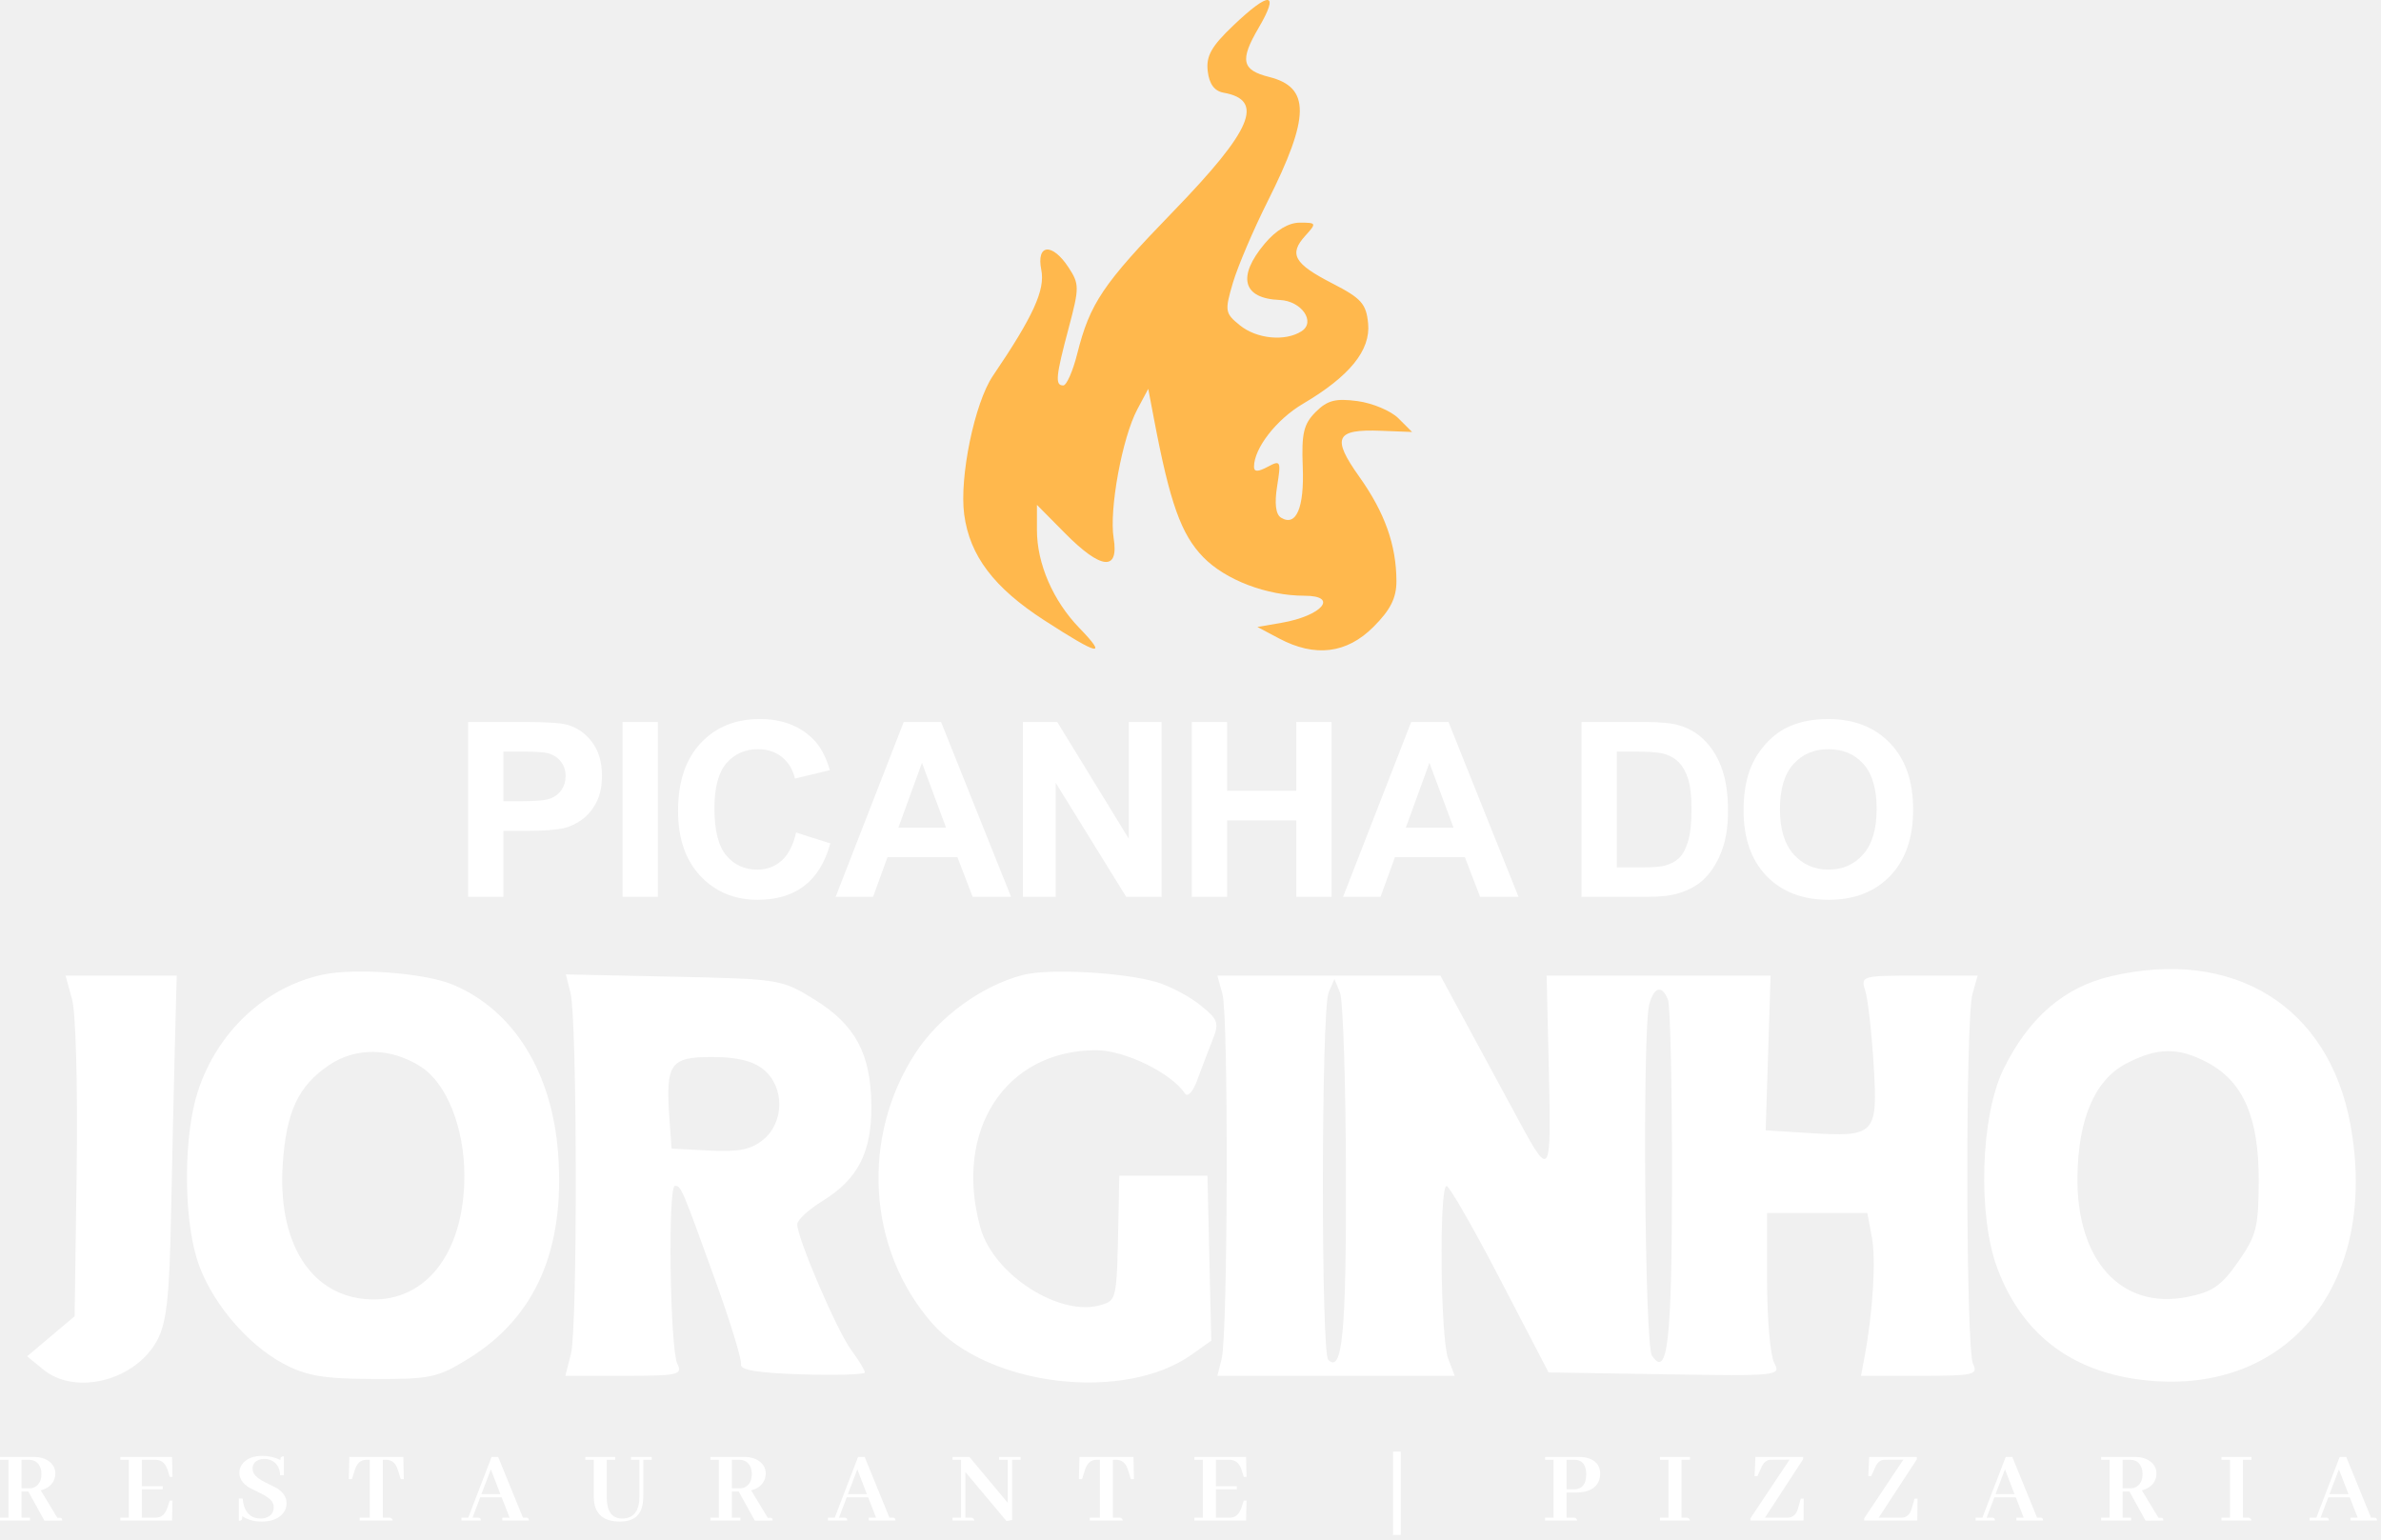
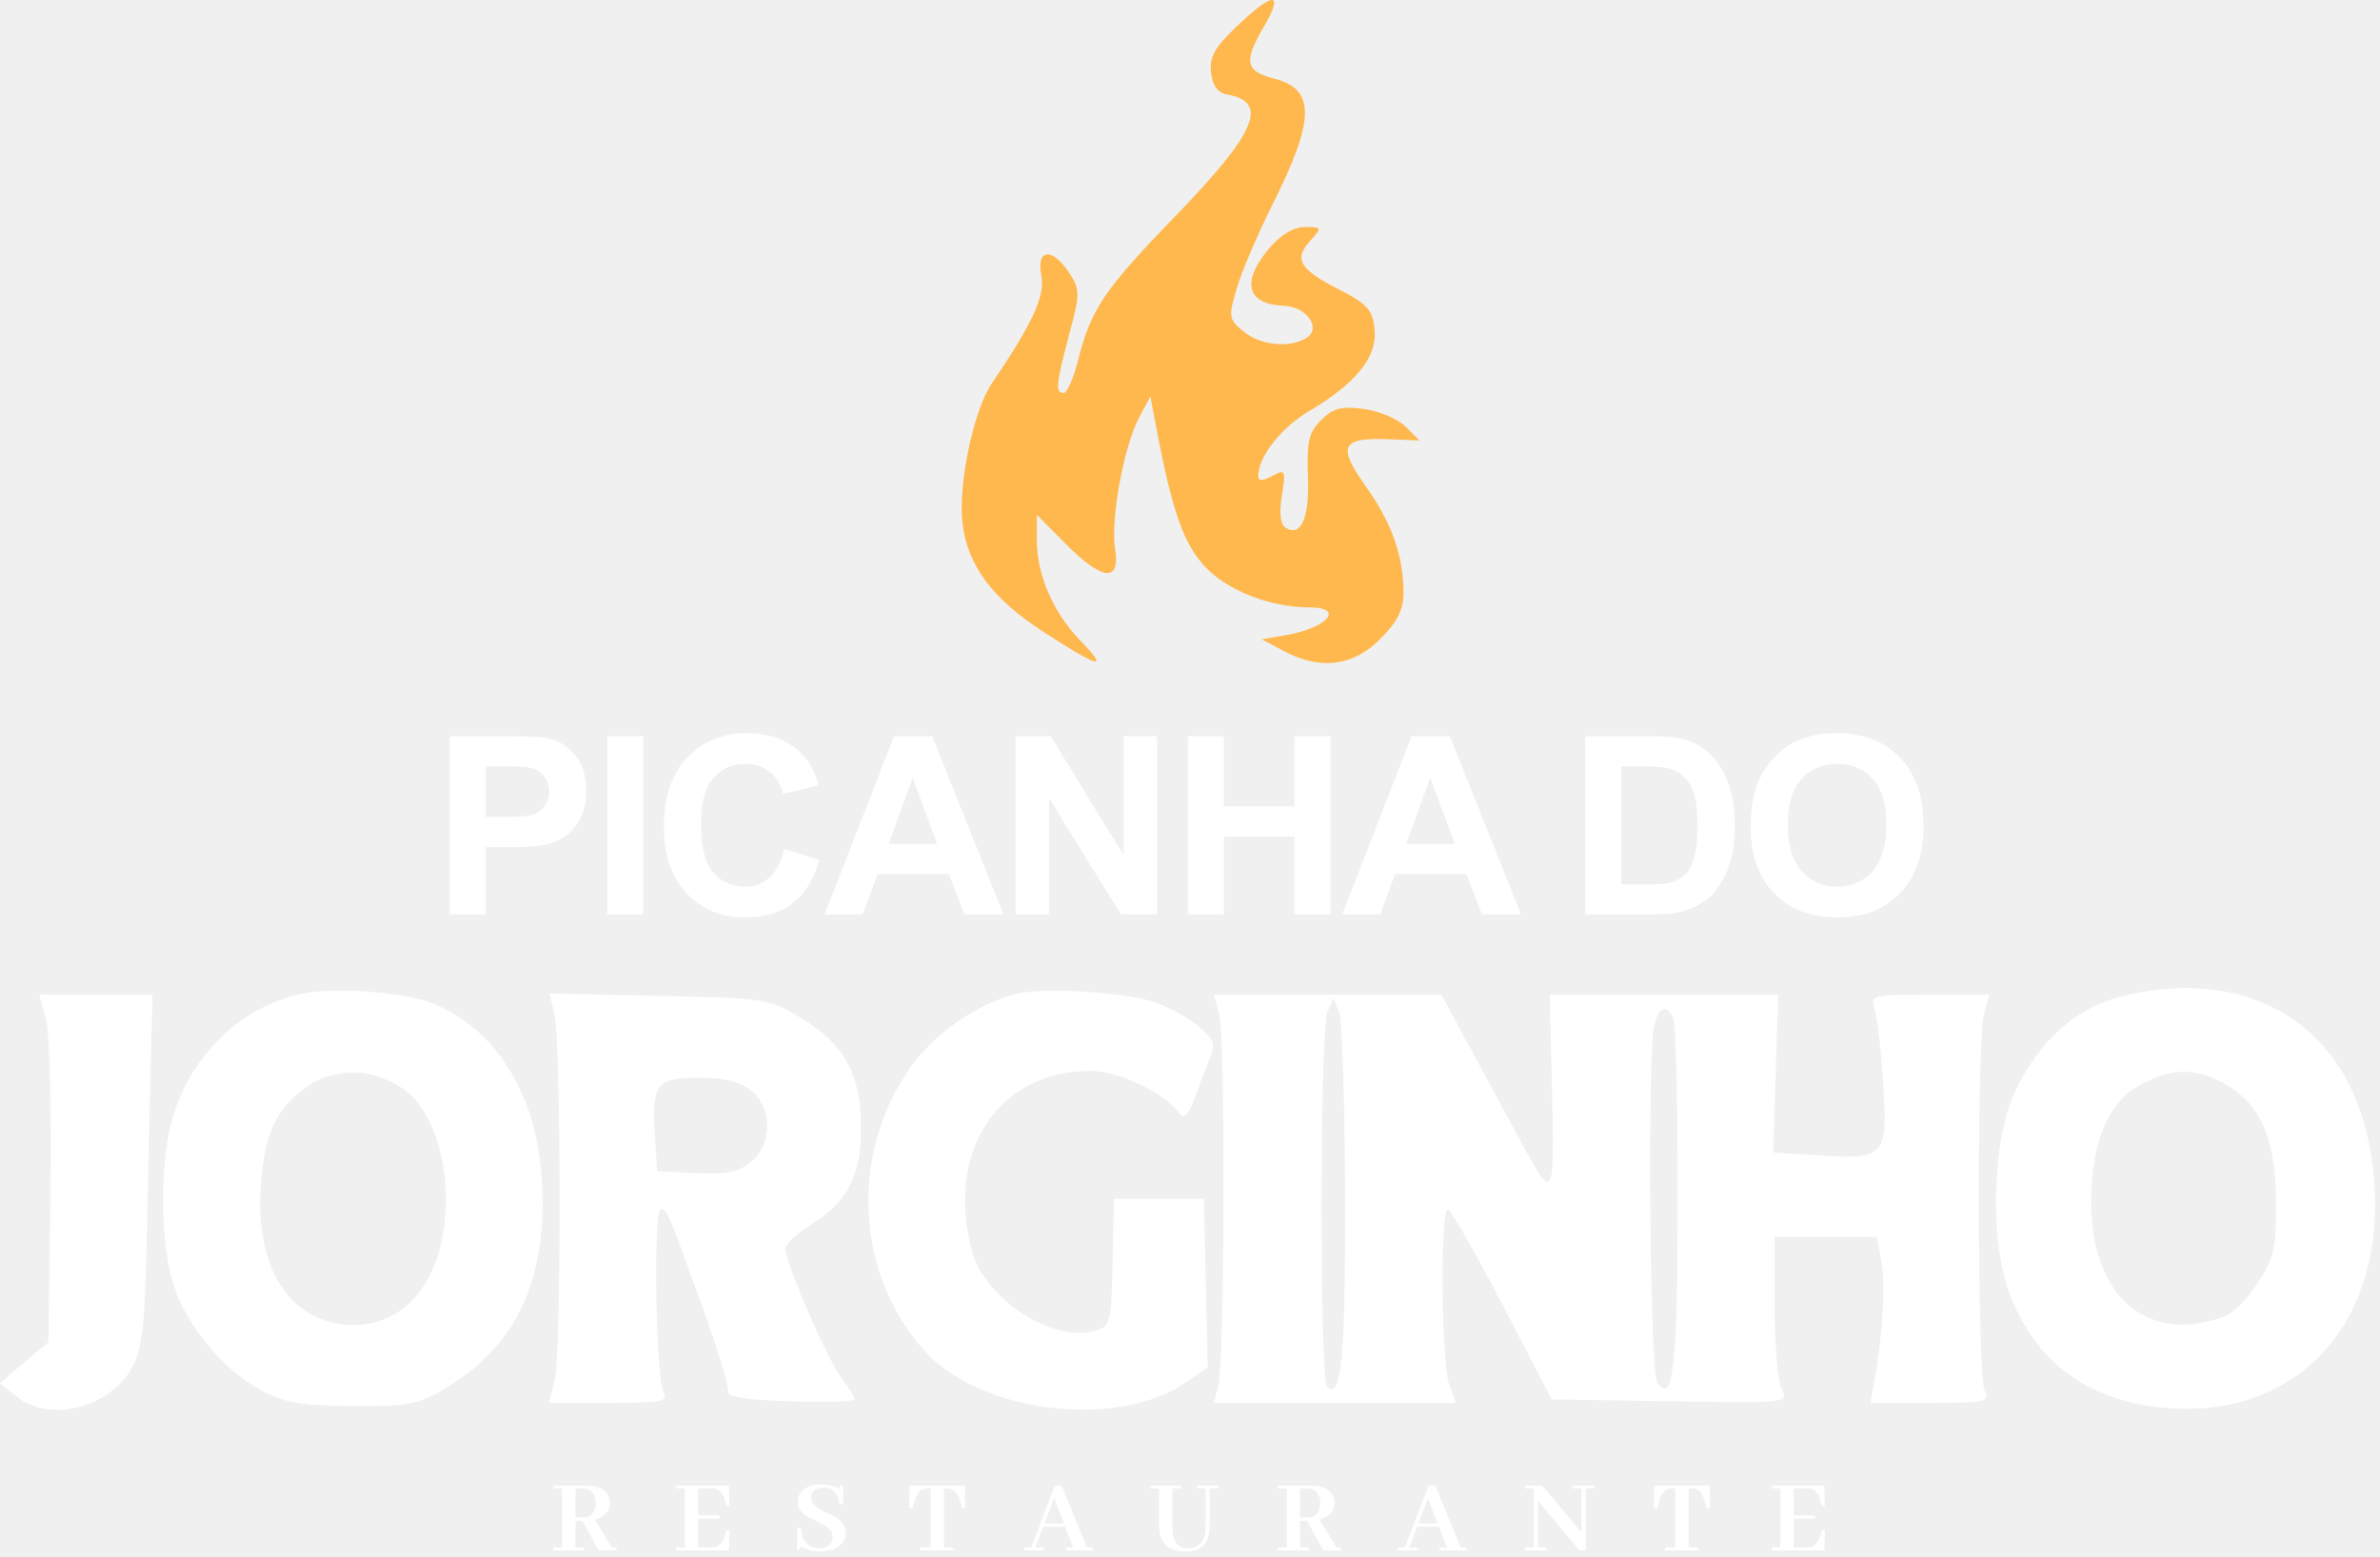
- <svg xmlns="http://www.w3.org/2000/svg" width="351" height="227" viewBox="0 0 351 227" fill="none">
-   <path d="M4.422 224.156H0V223.734H1.25V215.203H0V214.781H5.031C5.854 214.781 6.552 214.974 7.125 215.359C7.812 215.828 8.156 216.453 8.156 217.234C8.156 217.495 8.115 217.755 8.031 218.016C7.74 218.859 7.062 219.422 6 219.703L8.453 223.75H8.781C8.844 223.75 8.906 223.755 8.969 223.766C9.104 223.797 9.172 223.927 9.172 224.156L6.547 224.172L4.172 219.875H3.172V223.734H4.422V224.156ZM4.25 215.203H3.172V219.406H4.344C4.708 219.406 5.031 219.307 5.312 219.109C5.844 218.724 6.109 218.115 6.109 217.281C6.109 216.958 6.057 216.656 5.953 216.375C5.661 215.594 5.094 215.203 4.25 215.203Z" fill="white" />
-   <path d="M25.426 217.719H25.019L24.723 216.75C24.691 216.646 24.655 216.547 24.613 216.453C24.28 215.62 23.712 215.203 22.91 215.203H20.91V219.094H23.988V219.562H20.91V223.734H22.91C23.118 223.734 23.311 223.708 23.488 223.656C24.03 223.49 24.436 223 24.707 222.188L25.019 221.219H25.426L25.363 224.156H17.738V223.734H18.988V215.203H17.738V214.781H25.363L25.426 217.719Z" fill="white" />
-   <path d="M42.242 221.594C42.242 222.271 42.002 222.844 41.523 223.312C40.836 223.979 39.851 224.312 38.57 224.312C37.476 224.312 36.523 224.047 35.711 223.516C35.711 223.714 35.7 223.859 35.679 223.953C35.627 224.109 35.471 224.188 35.211 224.188V220.906H35.773C35.804 221.312 35.872 221.688 35.976 222.031C36.372 223.25 37.19 223.859 38.429 223.859C38.763 223.859 39.065 223.802 39.336 223.688C40.013 223.417 40.351 222.917 40.351 222.188C40.351 221.948 40.294 221.719 40.179 221.5C39.961 221.062 39.393 220.62 38.476 220.172C37.487 219.682 36.914 219.396 36.758 219.312C35.778 218.719 35.289 217.984 35.289 217.109C35.289 216.526 35.497 216.021 35.914 215.594C36.549 214.948 37.471 214.625 38.679 214.625C39.627 214.625 40.513 214.828 41.336 215.234C41.336 215.141 41.341 215.057 41.351 214.984C41.393 214.786 41.56 214.688 41.851 214.688V217.484H41.289C41.289 216.911 41.143 216.417 40.851 216C40.414 215.385 39.768 215.078 38.914 215.078C38.643 215.078 38.388 215.125 38.148 215.219C37.544 215.448 37.242 215.875 37.242 216.5C37.242 216.74 37.299 216.974 37.414 217.203C37.633 217.63 38.19 218.068 39.086 218.516C40.065 218.995 40.627 219.276 40.773 219.359C41.752 219.964 42.242 220.708 42.242 221.594Z" fill="white" />
-   <path d="M57.902 224.156H53.027V223.734H54.511V215.203H54.058C53.85 215.203 53.662 215.229 53.496 215.281C52.944 215.448 52.542 215.938 52.292 216.75L51.886 218.047H51.417L51.496 214.781H59.464L59.527 218.047H59.074L58.667 216.75C58.626 216.615 58.579 216.484 58.527 216.359C58.204 215.589 57.662 215.203 56.902 215.203H56.433V223.734H57.496C57.683 223.755 57.819 223.896 57.902 224.156Z" fill="white" />
-   <path d="M77.968 224.156H74.046V223.734H75.124L73.953 220.734H70.796L69.656 223.734H70.484C70.546 223.734 70.603 223.74 70.656 223.75C70.802 223.781 70.874 223.917 70.874 224.156H68.031V223.734H69.031L72.468 214.781H73.437L77.093 223.734H77.578C77.65 223.734 77.708 223.74 77.749 223.75C77.895 223.781 77.968 223.917 77.968 224.156ZM73.765 220.266L72.359 216.609L70.968 220.266H73.765Z" fill="white" />
-   <path d="M86.284 215.203V214.781H90.691V215.203H89.441V220.578C89.441 221.12 89.482 221.594 89.566 222C89.826 223.24 90.545 223.859 91.722 223.859C93.409 223.849 94.258 222.76 94.269 220.594V215.203H93.019V214.781H96.081V215.203H94.831V220.5C94.831 221.208 94.753 221.818 94.597 222.328C94.17 223.651 93.102 224.312 91.394 224.312C88.842 224.302 87.555 223.094 87.534 220.688V215.203H86.284Z" fill="white" />
-   <path d="M109.147 224.156H104.726V223.734H105.976V215.203H104.726V214.781H109.757C110.58 214.781 111.278 214.974 111.851 215.359C112.538 215.828 112.882 216.453 112.882 217.234C112.882 217.495 112.84 217.755 112.757 218.016C112.465 218.859 111.788 219.422 110.726 219.703L113.179 223.75H113.507C113.569 223.75 113.632 223.755 113.694 223.766C113.83 223.797 113.897 223.927 113.897 224.156L111.272 224.172L108.897 219.875H107.897V223.734H109.147V224.156ZM108.976 215.203H107.897V219.406H109.069C109.434 219.406 109.757 219.307 110.038 219.109C110.569 218.724 110.835 218.115 110.835 217.281C110.835 216.958 110.783 216.656 110.679 216.375C110.387 215.594 109.819 215.203 108.976 215.203Z" fill="white" />
-   <path d="M131.995 224.156H128.073V223.734H129.151L127.979 220.734H124.823L123.682 223.734H124.511C124.573 223.734 124.63 223.74 124.682 223.75C124.828 223.781 124.901 223.917 124.901 224.156H122.057V223.734H123.057L126.495 214.781H127.464L131.12 223.734H131.604C131.677 223.734 131.735 223.74 131.776 223.75C131.922 223.781 131.995 223.917 131.995 224.156ZM127.792 220.266L126.386 216.609L124.995 220.266H127.792Z" fill="white" />
-   <path d="M147.28 215.203V214.781H150.452V215.203H149.202V224.078L148.374 224.234L142.311 217V223.734H143.217C143.436 223.755 143.577 223.896 143.639 224.156H140.421V223.734H141.671V215.203H140.421V214.781H142.905L148.561 221.547V215.203H147.28Z" fill="white" />
-   <path d="M165.534 224.156H160.659V223.734H162.143V215.203H161.69C161.482 215.203 161.294 215.229 161.128 215.281C160.575 215.448 160.174 215.938 159.924 216.75L159.518 218.047H159.049L159.128 214.781H167.096L167.159 218.047H166.706L166.299 216.75C166.258 216.615 166.211 216.484 166.159 216.359C165.836 215.589 165.294 215.203 164.534 215.203H164.065V223.734H165.128C165.315 223.755 165.45 223.896 165.534 224.156Z" fill="white" />
-   <path d="M183.756 217.719H183.35L183.053 216.75C183.022 216.646 182.985 216.547 182.944 216.453C182.61 215.62 182.043 215.203 181.241 215.203H179.241V219.094H182.319V219.562H179.241V223.734H181.241C181.449 223.734 181.642 223.708 181.819 223.656C182.36 223.49 182.767 223 183.038 222.188L183.35 221.219H183.756L183.694 224.156H176.069V223.734H177.319V215.203H176.069V214.781H183.694L183.756 217.719Z" fill="white" />
-   <path d="M205.357 226.281V214H206.498V226.281H205.357Z" fill="white" />
-   <path d="M232.099 215.203H230.943V219.562H231.974C232.037 219.562 232.099 219.562 232.162 219.562C233.276 219.479 233.834 218.745 233.834 217.359C233.834 217.214 233.829 217.073 233.818 216.938C233.693 215.781 233.12 215.203 232.099 215.203ZM232.506 224.156H227.771V223.734H229.021V215.203H227.771V214.781H232.802C233.5 214.781 234.094 214.901 234.584 215.141C235.459 215.568 235.896 216.276 235.896 217.266C235.896 217.693 235.813 218.083 235.646 218.438C235.146 219.5 234.016 220.031 232.256 220.031H230.943V223.734H232.084C232.302 223.755 232.443 223.896 232.506 224.156Z" fill="white" />
-   <path d="M249.134 224.156H244.712V223.734H245.962V215.203H244.712V214.781H249.134V215.203H247.884V223.734H248.712C248.931 223.755 249.072 223.896 249.134 224.156Z" fill="white" />
-   <path d="M265.872 224.156H258.044V223.828L263.81 215.188L260.982 215.203C260.461 215.214 260.039 215.547 259.716 216.203L259.076 217.609H258.654L258.779 214.781H265.81V215.125L260.185 223.734H263.513C264.284 223.724 264.794 223.286 265.044 222.422L265.466 220.922H265.904L265.872 224.156Z" fill="white" />
-   <path d="M282.642 224.156H274.814V223.828L280.579 215.188L277.751 215.203C277.23 215.214 276.809 215.547 276.486 216.203L275.845 217.609H275.423L275.548 214.781H282.579V215.125L276.954 223.734H280.283C281.053 223.724 281.564 223.286 281.814 222.422L282.236 220.922H282.673L282.642 224.156Z" fill="white" />
-   <path d="M301.177 224.156H297.255V223.734H298.333L297.161 220.734H294.005L292.864 223.734H293.693C293.755 223.734 293.812 223.74 293.864 223.75C294.01 223.781 294.083 223.917 294.083 224.156H291.239V223.734H292.239L295.677 214.781H296.646L300.302 223.734H300.786C300.859 223.734 300.916 223.74 300.958 223.75C301.104 223.781 301.177 223.917 301.177 224.156ZM296.974 220.266L295.568 216.609L294.177 220.266H296.974Z" fill="white" />
-   <path d="M314.165 224.156H309.743V223.734H310.993V215.203H309.743V214.781H314.774C315.597 214.781 316.295 214.974 316.868 215.359C317.556 215.828 317.899 216.453 317.899 217.234C317.899 217.495 317.858 217.755 317.774 218.016C317.483 218.859 316.806 219.422 315.743 219.703L318.196 223.75H318.524C318.587 223.75 318.649 223.755 318.712 223.766C318.847 223.797 318.915 223.927 318.915 224.156L316.29 224.172L313.915 219.875H312.915V223.734H314.165V224.156ZM313.993 215.203H312.915V219.406H314.087C314.451 219.406 314.774 219.307 315.056 219.109C315.587 218.724 315.853 218.115 315.853 217.281C315.853 216.958 315.8 216.656 315.696 216.375C315.405 215.594 314.837 215.203 313.993 215.203Z" fill="white" />
-   <path d="M331.903 224.156H327.481V223.734H328.731V215.203H327.481V214.781H331.903V215.203H330.653V223.734H331.481C331.7 223.755 331.841 223.896 331.903 224.156Z" fill="white" />
-   <path d="M350.407 224.156H346.485V223.734H347.563L346.391 220.734H343.235L342.094 223.734H342.922C342.985 223.734 343.042 223.74 343.094 223.75C343.24 223.781 343.313 223.917 343.313 224.156H340.469V223.734H341.469L344.907 214.781H345.876L349.532 223.734H350.016C350.089 223.734 350.146 223.74 350.188 223.75C350.334 223.781 350.407 223.917 350.407 224.156ZM346.204 220.266L344.797 216.609L343.407 220.266H346.204Z" fill="white" />
-   <path fill-rule="evenodd" clip-rule="evenodd" d="M47.5 143.699C39.025 145.555 31.982 152.174 29.151 160.942C27.102 167.286 27.02 178.843 28.977 185.435C30.768 191.464 36.249 198.119 41.857 201.075C45.215 202.844 47.72 203.264 55.078 203.29C63.464 203.321 64.53 203.092 69.044 200.302C78.953 194.175 83.307 184.233 82.279 170.081C81.405 158.054 75.698 148.893 66.748 145.153C62.624 143.43 52.289 142.649 47.5 143.699ZM150.832 143.72C144.81 145.273 138.53 149.808 135.026 155.132C126.85 167.555 127.844 184.173 137.413 195.072C145.581 204.374 165.712 206.793 175.709 199.674L178.56 197.644L178.28 185.484L178 173.323H171.5H165L164.871 179.823C164.64 191.522 164.614 191.652 162.413 192.351C156.365 194.27 146.47 187.977 144.525 180.975C140.539 166.622 148.235 154.823 161.584 154.823C165.803 154.823 172.67 158.17 174.693 161.213C175.079 161.795 175.864 160.945 176.469 159.289C177.066 157.658 178.074 155.019 178.71 153.425C179.768 150.771 179.618 150.327 176.933 148.167C175.32 146.869 172.425 145.345 170.5 144.78C165.588 143.338 154.605 142.746 150.832 143.72ZM311.146 143.929C304.24 145.552 298.998 150.107 295.316 157.687C291.955 164.605 291.524 179.229 294.452 187.003C298.28 197.166 306.098 202.775 317.581 203.597C337.994 205.057 350.627 188.576 346.507 165.86C343.331 148.349 329.32 139.659 311.146 143.929ZM10.635 147.352C11.177 149.313 11.474 160.468 11.305 172.463L11 194.046L7.5 196.995L4 199.944L6.361 201.883C11.133 205.804 20.011 203.521 23.188 197.556C24.55 195.001 24.974 191.177 25.211 179.323C25.376 171.073 25.632 159.71 25.78 154.073L26.051 143.823H17.856H9.661L10.635 147.352ZM84.105 146.387C85.099 150.345 85.154 195.718 84.171 199.573L83.341 202.823H92.028C99.96 202.823 100.64 202.671 99.857 201.073C98.764 198.841 98.428 174.823 99.49 174.823C100.415 174.823 100.46 174.928 105.578 189.116C107.719 195.052 109.365 200.452 109.236 201.116C109.068 201.972 111.686 202.406 118.25 202.611C123.338 202.769 127.5 202.638 127.5 202.32C127.5 202.002 126.594 200.517 125.487 199.02C123.37 196.156 117.481 182.432 117.527 180.469C117.542 179.839 119.234 178.288 121.287 177.024C126.484 173.822 128.51 169.855 128.452 162.992C128.387 155.348 126.102 151.08 120.082 147.361C115.226 144.362 114.962 144.319 99.291 143.984L83.417 143.646L84.105 146.387ZM180.217 146.573C181.116 149.844 181.01 196.654 180.096 200.296L179.462 202.823H196.956H214.45L213.475 200.258C212.339 197.269 212.14 174.814 213.25 174.842C213.663 174.852 217.214 181.04 221.142 188.592L228.284 202.323L245.44 202.597C262.205 202.864 262.572 202.826 261.548 200.913C260.972 199.836 260.5 194.425 260.5 188.889V178.823H267.889H275.277L275.95 182.408C276.573 185.728 276.092 193.515 274.858 200.073L274.341 202.823H283.028C290.96 202.823 291.64 202.671 290.857 201.073C289.793 198.899 289.714 150.345 290.769 146.573L291.538 143.823H282.902C274.404 143.823 274.278 143.859 274.975 146.073C275.364 147.311 275.92 152.216 276.209 156.975C276.835 167.267 276.475 167.646 266.645 167.032L260.29 166.635L260.652 155.229L261.014 143.823L244.507 143.822H228L228.334 158.072C228.691 173.274 228.492 173.651 224.24 165.823C222.896 163.348 219.668 157.386 217.067 152.573L212.338 143.823H195.9H179.462L180.217 146.573ZM198.414 173.323C198.465 196.472 197.882 202.537 195.804 200.461C194.722 199.379 194.771 148.857 195.857 146.323L196.715 144.323L197.537 146.323C197.989 147.423 198.384 159.573 198.414 173.323ZM245.893 147.405C246.227 148.275 246.493 160.087 246.485 173.655C246.47 197.731 245.832 203.352 243.515 199.823C242.451 198.201 242.106 151.895 243.13 148.073C243.834 145.447 245.031 145.158 245.893 147.405ZM62.122 157.311C65.879 159.772 68.456 166.288 68.456 173.323C68.456 185.011 62.461 192.387 53.688 191.494C45.585 190.669 40.924 182.953 41.682 171.616C42.2 163.866 43.957 160.105 48.5 157.024C52.479 154.326 57.735 154.437 62.122 157.311ZM325.465 156.665C330.71 159.477 333.005 164.786 332.973 174.025C332.949 180.948 332.642 182.162 329.936 186.025C327.44 189.587 326.149 190.474 322.395 191.207C312.683 193.101 306.063 185.786 306.251 173.37C306.38 164.904 308.822 159.233 313.375 156.827C317.982 154.392 321.149 154.35 325.465 156.665ZM112.556 157.667C115.68 160.197 115.652 165.472 112.5 168.024C110.706 169.477 108.878 169.845 104.584 169.618L99 169.323L98.684 164.903C98.106 156.812 98.784 155.823 104.908 155.823C108.637 155.823 110.974 156.387 112.556 157.667Z" fill="white" />
-   <path fill-rule="evenodd" clip-rule="evenodd" d="M181.831 3.739C178.582 6.829 177.782 8.251 178.038 10.481C178.256 12.374 179.022 13.423 180.363 13.662C186.471 14.748 184.609 19.146 172.945 31.184C162.562 41.899 160.681 44.69 158.797 52.172C158.153 54.73 157.229 56.823 156.744 56.823C155.507 56.823 155.628 55.532 157.545 48.339C159.126 42.407 159.124 41.87 157.522 39.425C155.111 35.745 152.74 35.958 153.505 39.785C154.097 42.743 152.31 46.654 146.365 55.415C143.675 59.38 141.404 70.363 142.14 75.852C142.956 81.935 146.518 86.64 153.945 91.445C162.012 96.663 163.352 96.956 159.11 92.573C155.239 88.574 152.863 83.091 152.863 78.158V74.428L157.019 78.626C162.333 83.993 164.969 84.251 164.17 79.325C163.486 75.114 165.438 64.508 167.665 60.336L169.272 57.323L170.127 61.823C172.468 74.155 174.117 78.778 177.37 82.128C180.642 85.496 186.744 87.823 192.306 87.823C197.418 87.823 194.891 90.784 188.897 91.817L185.363 92.427L188.563 94.125C193.854 96.932 198.526 96.36 202.463 92.423C204.981 89.905 205.862 88.154 205.857 85.673C205.849 80.367 204.142 75.567 200.385 70.283C196.278 64.507 196.87 63.245 203.563 63.504L208.166 63.682L206.161 61.677C205.059 60.574 202.343 59.429 200.126 59.131C196.885 58.697 195.675 59.011 193.954 60.732C192.175 62.511 191.852 63.884 192.048 68.838C192.286 74.874 191.077 77.692 188.842 76.31C188.058 75.826 187.863 74.225 188.274 71.652C188.866 67.954 188.787 67.793 186.882 68.813C185.433 69.588 184.863 69.587 184.863 68.809C184.863 66.085 188.169 61.832 192.079 59.527C198.955 55.473 202.063 51.644 201.685 47.693C201.407 44.786 200.686 43.975 196.437 41.794C190.764 38.882 189.961 37.478 192.415 34.765C194.112 32.89 194.084 32.823 191.607 32.823C189.969 32.823 188.104 33.936 186.452 35.9C182.332 40.796 183.181 44.007 188.654 44.224C191.858 44.351 194.021 47.46 191.863 48.836C189.447 50.376 185.265 49.969 182.772 47.95C180.582 46.177 180.528 45.844 181.748 41.7C182.457 39.293 184.771 33.868 186.891 29.645C193.134 17.209 193.179 12.872 187.082 11.342C183.054 10.331 182.743 8.884 185.529 4.129C188.671 -1.231 187.216 -1.384 181.831 3.739Z" fill="#FFB84D" />
-   <path d="M69 132.209V106.439H77.35C80.514 106.439 82.576 106.568 83.537 106.826C85.014 107.213 86.25 108.057 87.246 109.357C88.242 110.646 88.74 112.316 88.74 114.367C88.74 115.949 88.453 117.279 87.879 118.357C87.305 119.436 86.572 120.285 85.682 120.906C84.803 121.516 83.906 121.92 82.992 122.119C81.75 122.365 79.951 122.488 77.596 122.488H74.203V132.209H69ZM74.203 110.799V118.111H77.051C79.102 118.111 80.473 117.977 81.164 117.707C81.856 117.438 82.394 117.016 82.781 116.441C83.18 115.867 83.379 115.199 83.379 114.438C83.379 113.5 83.103 112.727 82.553 112.117C82.002 111.508 81.305 111.127 80.461 110.975C79.84 110.857 78.592 110.799 76.717 110.799H74.203Z" fill="white" />
-   <path d="M91.773 132.209V106.439H96.977V132.209H91.773Z" fill="white" />
-   <path d="M117.36 122.734L122.404 124.334C121.631 127.146 120.342 129.238 118.537 130.609C116.744 131.969 114.465 132.648 111.699 132.648C108.278 132.648 105.465 131.482 103.262 129.15C101.059 126.807 99.957 123.607 99.957 119.553C99.957 115.264 101.065 111.936 103.279 109.568C105.494 107.189 108.406 106 112.016 106C115.168 106 117.729 106.932 119.697 108.795C120.869 109.896 121.748 111.479 122.334 113.541L117.184 114.771C116.879 113.436 116.24 112.381 115.268 111.607C114.307 110.834 113.135 110.447 111.752 110.447C109.842 110.447 108.289 111.133 107.094 112.504C105.91 113.875 105.319 116.096 105.319 119.166C105.319 122.424 105.904 124.744 107.076 126.127C108.248 127.51 109.772 128.201 111.647 128.201C113.029 128.201 114.219 127.762 115.215 126.883C116.211 126.004 116.926 124.621 117.36 122.734Z" fill="white" />
-   <path d="M149.045 132.209H143.385L141.135 126.355H130.834L128.707 132.209H123.188L133.225 106.439H138.727L149.045 132.209ZM139.465 122.014L135.914 112.451L132.434 122.014H139.465Z" fill="white" />
-   <path d="M150.795 132.209V106.439H155.858L166.405 123.648V106.439H171.239V132.209H166.018L155.629 115.404V132.209H150.795Z" fill="white" />
-   <path d="M175.696 132.209V106.439H180.899V116.582H191.094V106.439H196.297V132.209H191.094V120.941H180.899V132.209H175.696Z" fill="white" />
-   <path d="M223.852 132.209H218.192L215.942 126.355H205.641L203.514 132.209H197.995L208.032 106.439H213.534L223.852 132.209ZM214.272 122.014L210.721 112.451L207.241 122.014H214.272Z" fill="white" />
-   <path d="M233.135 106.439H242.645C244.79 106.439 246.424 106.604 247.549 106.932C249.061 107.377 250.356 108.168 251.434 109.305C252.512 110.441 253.333 111.836 253.895 113.488C254.458 115.129 254.739 117.156 254.739 119.57C254.739 121.691 254.475 123.52 253.948 125.055C253.303 126.93 252.383 128.447 251.188 129.607C250.286 130.486 249.067 131.172 247.532 131.664C246.383 132.027 244.848 132.209 242.926 132.209H233.135V106.439ZM238.339 110.799V127.867H242.223C243.676 127.867 244.725 127.785 245.37 127.621C246.214 127.41 246.911 127.053 247.462 126.549C248.024 126.045 248.481 125.219 248.833 124.07C249.184 122.91 249.36 121.334 249.36 119.342C249.36 117.35 249.184 115.82 248.833 114.754C248.481 113.688 247.989 112.855 247.356 112.258C246.723 111.66 245.921 111.256 244.948 111.045C244.221 110.881 242.798 110.799 240.676 110.799H238.339Z" fill="white" />
-   <path d="M257.034 119.482C257.034 116.857 257.426 114.654 258.212 112.873C258.798 111.561 259.594 110.383 260.602 109.34C261.622 108.297 262.735 107.523 263.942 107.02C265.548 106.34 267.399 106 269.497 106C273.294 106 276.329 107.178 278.602 109.533C280.887 111.889 282.03 115.164 282.03 119.359C282.03 123.52 280.899 126.777 278.637 129.133C276.376 131.477 273.352 132.648 269.567 132.648C265.735 132.648 262.688 131.482 260.426 129.15C258.165 126.807 257.034 123.584 257.034 119.482ZM262.395 119.307C262.395 122.225 263.069 124.439 264.417 125.951C265.764 127.451 267.475 128.201 269.55 128.201C271.624 128.201 273.323 127.457 274.647 125.969C275.983 124.469 276.651 122.225 276.651 119.236C276.651 116.283 276.001 114.08 274.7 112.627C273.411 111.174 271.694 110.447 269.55 110.447C267.405 110.447 265.676 111.186 264.364 112.662C263.051 114.127 262.395 116.342 262.395 119.307Z" fill="white" />
+ <svg xmlns="http://www.w3.org/2000/svg" width="344" height="225" viewBox="0 0 344 225" fill="none">
+   <path d="M84.422 224.156H80V223.734H81.25V215.203H80V214.781H85.031C85.854 214.781 86.552 214.974 87.125 215.359C87.812 215.828 88.156 216.453 88.156 217.234C88.156 217.495 88.115 217.755 88.031 218.016C87.74 218.859 87.062 219.422 86 219.703L88.453 223.75H88.781C88.844 223.75 88.906 223.755 88.969 223.766C89.104 223.797 89.172 223.927 89.172 224.156L86.547 224.172L84.172 219.875H83.172V223.734H84.422V224.156ZM84.25 215.203H83.172V219.406H84.344C84.708 219.406 85.031 219.307 85.312 219.109C85.844 218.724 86.109 218.115 86.109 217.281C86.109 216.958 86.057 216.656 85.953 216.375C85.662 215.594 85.094 215.203 84.25 215.203Z" fill="white" />
+   <path d="M105.426 217.719H105.019L104.722 216.75C104.691 216.646 104.655 216.547 104.613 216.453C104.28 215.62 103.712 215.203 102.91 215.203H100.91V219.094H103.988V219.562H100.91V223.734H102.91C103.118 223.734 103.311 223.708 103.488 223.656C104.03 223.49 104.436 223 104.707 222.188L105.019 221.219H105.426L105.363 224.156H97.738V223.734H98.988V215.203H97.738V214.781H105.363L105.426 217.719Z" fill="white" />
+   <path d="M122.242 221.594C122.242 222.271 122.002 222.844 121.523 223.312C120.836 223.979 119.851 224.312 118.57 224.312C117.476 224.312 116.523 224.047 115.711 223.516C115.711 223.714 115.7 223.859 115.679 223.953C115.627 224.109 115.471 224.188 115.211 224.188V220.906H115.773C115.804 221.312 115.872 221.688 115.976 222.031C116.372 223.25 117.19 223.859 118.429 223.859C118.763 223.859 119.065 223.802 119.336 223.688C120.013 223.417 120.351 222.917 120.351 222.188C120.351 221.948 120.294 221.719 120.179 221.5C119.961 221.062 119.393 220.62 118.476 220.172C117.487 219.682 116.914 219.396 116.757 219.312C115.778 218.719 115.289 217.984 115.289 217.109C115.289 216.526 115.497 216.021 115.914 215.594C116.549 214.948 117.471 214.625 118.679 214.625C119.627 214.625 120.513 214.828 121.336 215.234C121.336 215.141 121.341 215.057 121.351 214.984C121.393 214.786 121.56 214.688 121.851 214.688V217.484H121.289C121.289 216.911 121.143 216.417 120.851 216C120.414 215.385 119.768 215.078 118.914 215.078C118.643 215.078 118.388 215.125 118.148 215.219C117.544 215.448 117.242 215.875 117.242 216.5C117.242 216.74 117.299 216.974 117.414 217.203C117.632 217.63 118.19 218.068 119.086 218.516C120.065 218.995 120.627 219.276 120.773 219.359C121.752 219.964 122.242 220.708 122.242 221.594Z" fill="white" />
+   <path d="M137.902 224.156H133.027V223.734H134.511V215.203H134.058C133.85 215.203 133.662 215.229 133.496 215.281C132.944 215.448 132.542 215.938 132.292 216.75L131.886 218.047H131.417L131.496 214.781H139.464L139.527 218.047H139.074L138.667 216.75C138.626 216.615 138.579 216.484 138.527 216.359C138.204 215.589 137.662 215.203 136.902 215.203H136.433V223.734H137.496C137.683 223.755 137.819 223.896 137.902 224.156Z" fill="white" />
+   <path d="M157.968 224.156H154.046V223.734H155.124L153.952 220.734H150.796L149.656 223.734H150.484C150.546 223.734 150.604 223.74 150.656 223.75C150.801 223.781 150.874 223.917 150.874 224.156H148.031V223.734H149.031L152.468 214.781H153.437L157.093 223.734H157.577C157.65 223.734 157.708 223.74 157.749 223.75C157.895 223.781 157.968 223.917 157.968 224.156ZM153.765 220.266L152.359 216.609L150.968 220.266H153.765Z" fill="white" />
+   <path d="M166.284 215.203V214.781H170.691V215.203H169.441V220.578C169.441 221.12 169.482 221.594 169.566 222C169.826 223.24 170.545 223.859 171.722 223.859C173.409 223.849 174.258 222.76 174.269 220.594V215.203H173.019V214.781H176.081V215.203H174.831V220.5C174.831 221.208 174.753 221.818 174.597 222.328C174.17 223.651 173.102 224.312 171.394 224.312C168.842 224.302 167.555 223.094 167.534 220.688V215.203H166.284Z" fill="white" />
+   <path d="M189.147 224.156H184.726V223.734H185.976V215.203H184.726V214.781H189.757C190.58 214.781 191.278 214.974 191.851 215.359C192.538 215.828 192.882 216.453 192.882 217.234C192.882 217.495 192.84 217.755 192.757 218.016C192.465 218.859 191.788 219.422 190.726 219.703L193.179 223.75H193.507C193.569 223.75 193.632 223.755 193.694 223.766C193.83 223.797 193.897 223.927 193.897 224.156L191.272 224.172L188.897 219.875H187.897V223.734H189.147V224.156ZM188.976 215.203H187.897V219.406H189.069C189.434 219.406 189.757 219.307 190.038 219.109C190.569 218.724 190.835 218.115 190.835 217.281C190.835 216.958 190.783 216.656 190.679 216.375C190.387 215.594 189.819 215.203 188.976 215.203Z" fill="white" />
+   <path d="M211.995 224.156H208.073V223.734H209.151L207.979 220.734H204.823L203.682 223.734H204.511C204.573 223.734 204.63 223.74 204.682 223.75C204.828 223.781 204.901 223.917 204.901 224.156H202.057V223.734H203.057L206.495 214.781H207.464L211.12 223.734H211.604C211.677 223.734 211.735 223.74 211.776 223.75C211.922 223.781 211.995 223.917 211.995 224.156ZM207.792 220.266L206.386 216.609L204.995 220.266H207.792Z" fill="white" />
+   <path d="M227.28 215.203V214.781H230.452V215.203H229.202V224.078L228.374 224.234L222.311 217V223.734H223.217C223.436 223.755 223.577 223.896 223.639 224.156H220.421V223.734H221.671V215.203H220.421V214.781H222.905L228.561 221.547V215.203H227.28Z" fill="white" />
+   <path d="M245.534 224.156H240.659V223.734H242.143V215.203H241.69C241.482 215.203 241.294 215.229 241.128 215.281C240.575 215.448 240.174 215.938 239.924 216.75L239.518 218.047H239.049L239.128 214.781H247.096L247.159 218.047H246.706L246.299 216.75C246.258 216.615 246.211 216.484 246.159 216.359C245.836 215.589 245.294 215.203 244.534 215.203H244.065V223.734H245.128C245.315 223.755 245.45 223.896 245.534 224.156Z" fill="white" />
+   <path d="M263.756 217.719H263.35L263.053 216.75C263.022 216.646 262.985 216.547 262.944 216.453C262.61 215.62 262.043 215.203 261.241 215.203H259.241V219.094H262.319V219.562H259.241V223.734H261.241C261.449 223.734 261.642 223.708 261.819 223.656C262.36 223.49 262.767 223 263.038 222.188L263.35 221.219H263.756L263.694 224.156H256.069V223.734H257.319V215.203H256.069V214.781H263.694L263.756 217.719Z" fill="white" />
+   <path fill-rule="evenodd" clip-rule="evenodd" d="M43.5 143.699C35.025 145.555 27.982 152.174 25.151 160.942C23.102 167.286 23.02 178.843 24.977 185.435C26.768 191.464 32.249 198.119 37.857 201.075C41.215 202.844 43.72 203.264 51.078 203.29C59.464 203.321 60.53 203.092 65.044 200.302C74.953 194.175 79.307 184.233 78.279 170.081C77.405 158.054 71.698 148.893 62.748 145.153C58.624 143.43 48.289 142.649 43.5 143.699ZM146.832 143.72C140.81 145.273 134.53 149.808 131.026 155.132C122.85 167.555 123.844 184.173 133.413 195.072C141.581 204.374 161.712 206.793 171.709 199.674L174.56 197.644L174.28 185.484L174 173.323H167.5H161L160.871 179.823C160.64 191.522 160.614 191.652 158.413 192.351C152.365 194.27 142.47 187.977 140.525 180.975C136.539 166.622 144.235 154.823 157.584 154.823C161.803 154.823 168.67 158.17 170.693 161.213C171.079 161.795 171.864 160.945 172.469 159.289C173.066 157.658 174.074 155.019 174.71 153.425C175.768 150.771 175.618 150.327 172.933 148.167C171.32 146.869 168.425 145.345 166.5 144.78C161.588 143.338 150.605 142.746 146.832 143.72ZM307.146 143.929C300.24 145.552 294.998 150.107 291.316 157.687C287.955 164.605 287.524 179.229 290.452 187.003C294.28 197.166 302.098 202.775 313.581 203.597C333.994 205.057 346.627 188.576 342.507 165.86C339.331 148.349 325.32 139.659 307.146 143.929ZM6.635 147.352C7.177 149.313 7.474 160.468 7.305 172.463L7 194.046L3.5 196.995L0 199.944L2.361 201.883C7.133 205.804 16.011 203.521 19.188 197.556C20.55 195.001 20.974 191.177 21.211 179.323C21.376 171.073 21.632 159.71 21.78 154.073L22.051 143.823H13.856H5.661L6.635 147.352ZM80.105 146.387C81.099 150.345 81.154 195.718 80.171 199.573L79.341 202.823H88.028C95.96 202.823 96.64 202.671 95.857 201.073C94.764 198.841 94.428 174.823 95.49 174.823C96.415 174.823 96.46 174.928 101.578 189.116C103.719 195.052 105.365 200.452 105.236 201.116C105.068 201.972 107.686 202.406 114.25 202.611C119.338 202.769 123.5 202.638 123.5 202.32C123.5 202.002 122.594 200.517 121.487 199.02C119.37 196.156 113.481 182.432 113.527 180.469C113.542 179.839 115.234 178.288 117.287 177.024C122.484 173.822 124.51 169.855 124.452 162.992C124.387 155.348 122.102 151.08 116.082 147.361C111.226 144.362 110.962 144.319 95.291 143.984L79.417 143.646L80.105 146.387ZM176.217 146.573C177.116 149.844 177.01 196.654 176.096 200.296L175.462 202.823H192.956H210.45L209.475 200.258C208.339 197.269 208.14 174.814 209.25 174.842C209.663 174.852 213.214 181.04 217.142 188.592L224.284 202.323L241.44 202.597C258.205 202.864 258.572 202.826 257.548 200.913C256.972 199.836 256.5 194.425 256.5 188.889V178.823H263.889H271.277L271.95 182.408C272.573 185.728 272.092 193.515 270.858 200.073L270.341 202.823H279.028C286.96 202.823 287.64 202.671 286.857 201.073C285.793 198.899 285.714 150.345 286.769 146.573L287.538 143.823H278.902C270.404 143.823 270.278 143.859 270.975 146.073C271.364 147.311 271.92 152.216 272.209 156.975C272.835 167.267 272.475 167.646 262.645 167.032L256.29 166.635L256.652 155.229L257.014 143.823L240.507 143.822H224L224.334 158.072C224.691 173.274 224.492 173.651 220.24 165.823C218.896 163.348 215.668 157.386 213.067 152.573L208.338 143.823H191.9H175.462L176.217 146.573ZM194.414 173.323C194.465 196.472 193.882 202.537 191.804 200.461C190.722 199.379 190.771 148.857 191.857 146.323L192.715 144.323L193.537 146.323C193.989 147.423 194.384 159.573 194.414 173.323ZM241.893 147.405C242.227 148.275 242.493 160.087 242.485 173.655C242.47 197.731 241.832 203.352 239.515 199.823C238.451 198.201 238.106 151.895 239.13 148.073C239.834 145.447 241.031 145.158 241.893 147.405ZM58.122 157.311C61.879 159.772 64.456 166.288 64.456 173.323C64.456 185.011 58.461 192.387 49.688 191.494C41.585 190.669 36.924 182.953 37.682 171.616C38.2 163.866 39.957 160.105 44.5 157.024C48.479 154.326 53.735 154.437 58.122 157.311ZM321.465 156.665C326.71 159.477 329.005 164.786 328.973 174.025C328.949 180.948 328.642 182.162 325.936 186.025C323.44 189.587 322.149 190.474 318.395 191.207C308.683 193.101 302.063 185.786 302.251 173.37C302.38 164.904 304.822 159.233 309.375 156.827C313.982 154.392 317.149 154.35 321.465 156.665ZM108.556 157.667C111.68 160.197 111.652 165.472 108.5 168.024C106.706 169.477 104.878 169.845 100.584 169.618L95 169.323L94.684 164.903C94.106 156.812 94.784 155.823 100.908 155.823C104.637 155.823 106.974 156.387 108.556 157.667Z" fill="white" />
+   <path fill-rule="evenodd" clip-rule="evenodd" d="M178.831 3.739C175.582 6.829 174.782 8.251 175.038 10.481C175.256 12.374 176.022 13.423 177.363 13.662C183.471 14.748 181.609 19.146 169.945 31.184C159.562 41.899 157.681 44.69 155.797 52.172C155.153 54.73 154.229 56.823 153.744 56.823C152.507 56.823 152.628 55.532 154.545 48.339C156.126 42.407 156.124 41.87 154.522 39.425C152.111 35.745 149.74 35.958 150.505 39.785C151.097 42.743 149.31 46.654 143.365 55.415C140.675 59.38 138.404 70.363 139.14 75.852C139.956 81.935 143.518 86.64 150.945 91.445C159.012 96.663 160.352 96.956 156.11 92.573C152.239 88.574 149.863 83.091 149.863 78.158V74.428L154.019 78.626C159.333 83.993 161.969 84.251 161.17 79.325C160.486 75.114 162.438 64.508 164.665 60.336L166.272 57.323L167.127 61.823C169.468 74.155 171.117 78.778 174.37 82.128C177.642 85.496 183.744 87.823 189.306 87.823C194.418 87.823 191.891 90.784 185.897 91.817L182.363 92.427L185.563 94.125C190.854 96.932 195.526 96.36 199.463 92.423C201.981 89.905 202.862 88.154 202.857 85.673C202.849 80.367 201.142 75.567 197.385 70.283C193.278 64.507 193.87 63.245 200.563 63.504L205.166 63.682L203.161 61.677C202.059 60.574 199.343 59.429 197.126 59.131C193.885 58.697 192.675 59.011 190.954 60.732C189.175 62.511 188.852 63.884 189.048 68.838C189.286 74.874 188.077 77.692 185.842 76.31C185.058 75.826 184.863 74.225 185.274 71.652C185.866 67.954 185.787 67.793 183.882 68.813C182.433 69.588 181.863 69.587 181.863 68.809C181.863 66.085 185.169 61.832 189.079 59.527C195.955 55.473 199.063 51.644 198.685 47.693C198.407 44.786 197.686 43.975 193.437 41.794C187.764 38.882 186.961 37.478 189.415 34.765C191.112 32.89 191.084 32.823 188.607 32.823C186.969 32.823 185.104 33.936 183.452 35.9C179.332 40.796 180.181 44.007 185.654 44.224C188.858 44.351 191.021 47.46 188.863 48.836C186.447 50.376 182.265 49.969 179.772 47.95C177.582 46.177 177.528 45.844 178.748 41.7C179.457 39.293 181.771 33.868 183.891 29.645C190.134 17.209 190.179 12.872 184.082 11.342C180.054 10.331 179.743 8.884 182.529 4.129C185.671 -1.231 184.216 -1.384 178.831 3.739Z" fill="#FFB84D" />
+   <path d="M65 132.209V106.439H73.35C76.514 106.439 78.576 106.568 79.537 106.826C81.014 107.213 82.25 108.057 83.246 109.357C84.242 110.646 84.74 112.316 84.74 114.367C84.74 115.949 84.453 117.279 83.879 118.357C83.305 119.436 82.572 120.285 81.682 120.906C80.803 121.516 79.906 121.92 78.992 122.119C77.75 122.365 75.951 122.488 73.596 122.488H70.203V132.209H65ZM70.203 110.799V118.111H73.051C75.102 118.111 76.473 117.977 77.164 117.707C77.856 117.438 78.394 117.016 78.781 116.441C79.18 115.867 79.379 115.199 79.379 114.438C79.379 113.5 79.103 112.727 78.553 112.117C78.002 111.508 77.305 111.127 76.461 110.975C75.84 110.857 74.592 110.799 72.717 110.799H70.203Z" fill="white" />
+   <path d="M87.773 132.209V106.439H92.977V132.209H87.773Z" fill="white" />
+   <path d="M113.36 122.734L118.404 124.334C117.631 127.146 116.342 129.238 114.537 130.609C112.744 131.969 110.465 132.648 107.699 132.648C104.278 132.648 101.465 131.482 99.262 129.15C97.059 126.807 95.957 123.607 95.957 119.553C95.957 115.264 97.065 111.936 99.279 109.568C101.494 107.189 104.406 106 108.016 106C111.168 106 113.729 106.932 115.697 108.795C116.869 109.896 117.748 111.479 118.334 113.541L113.184 114.771C112.879 113.436 112.24 112.381 111.268 111.607C110.307 110.834 109.135 110.447 107.752 110.447C105.842 110.447 104.289 111.133 103.094 112.504C101.91 113.875 101.319 116.096 101.319 119.166C101.319 122.424 101.904 124.744 103.076 126.127C104.248 127.51 105.772 128.201 107.647 128.201C109.029 128.201 110.219 127.762 111.215 126.883C112.211 126.004 112.926 124.621 113.36 122.734Z" fill="white" />
+   <path d="M145.045 132.209H139.385L137.135 126.355H126.834L124.707 132.209H119.188L129.225 106.439H134.727L145.045 132.209ZM135.465 122.014L131.914 112.451L128.434 122.014H135.465Z" fill="white" />
+   <path d="M146.795 132.209V106.439H151.858L162.405 123.648V106.439H167.239V132.209H162.018L151.629 115.404V132.209H146.795Z" fill="white" />
+   <path d="M171.696 132.209V106.439H176.899V116.582H187.094V106.439H192.297V132.209H187.094V120.941H176.899V132.209H171.696Z" fill="white" />
+   <path d="M219.852 132.209H214.192L211.942 126.355H201.641L199.514 132.209H193.995L204.032 106.439H209.534L219.852 132.209ZM210.272 122.014L206.721 112.451L203.241 122.014H210.272Z" fill="white" />
+   <path d="M229.135 106.439H238.645C240.79 106.439 242.424 106.604 243.549 106.932C245.061 107.377 246.356 108.168 247.434 109.305C248.512 110.441 249.333 111.836 249.895 113.488C250.458 115.129 250.739 117.156 250.739 119.57C250.739 121.691 250.475 123.52 249.948 125.055C249.303 126.93 248.383 128.447 247.188 129.607C246.286 130.486 245.067 131.172 243.532 131.664C242.383 132.027 240.848 132.209 238.926 132.209H229.135V106.439ZM234.339 110.799V127.867H238.223C239.676 127.867 240.725 127.785 241.37 127.621C242.214 127.41 242.911 127.053 243.462 126.549C244.024 126.045 244.481 125.219 244.833 124.07C245.184 122.91 245.36 121.334 245.36 119.342C245.36 117.35 245.184 115.82 244.833 114.754C244.481 113.688 243.989 112.855 243.356 112.258C242.723 111.66 241.921 111.256 240.948 111.045C240.221 110.881 238.798 110.799 236.676 110.799H234.339Z" fill="white" />
+   <path d="M253.034 119.482C253.034 116.857 253.426 114.654 254.212 112.873C254.798 111.561 255.594 110.383 256.602 109.34C257.622 108.297 258.735 107.523 259.942 107.02C261.548 106.34 263.399 106 265.497 106C269.294 106 272.329 107.178 274.602 109.533C276.887 111.889 278.03 115.164 278.03 119.359C278.03 123.52 276.899 126.777 274.637 129.133C272.376 131.477 269.352 132.648 265.567 132.648C261.735 132.648 258.688 131.482 256.426 129.15C254.165 126.807 253.034 123.584 253.034 119.482ZM258.395 119.307C258.395 122.225 259.069 124.439 260.417 125.951C261.764 127.451 263.475 128.201 265.55 128.201C267.624 128.201 269.323 127.457 270.647 125.969C271.983 124.469 272.651 122.225 272.651 119.236C272.651 116.283 272.001 114.08 270.7 112.627C269.411 111.174 267.694 110.447 265.55 110.447C263.405 110.447 261.676 111.186 260.364 112.662C259.051 114.127 258.395 116.342 258.395 119.307Z" fill="white" />
</svg>
